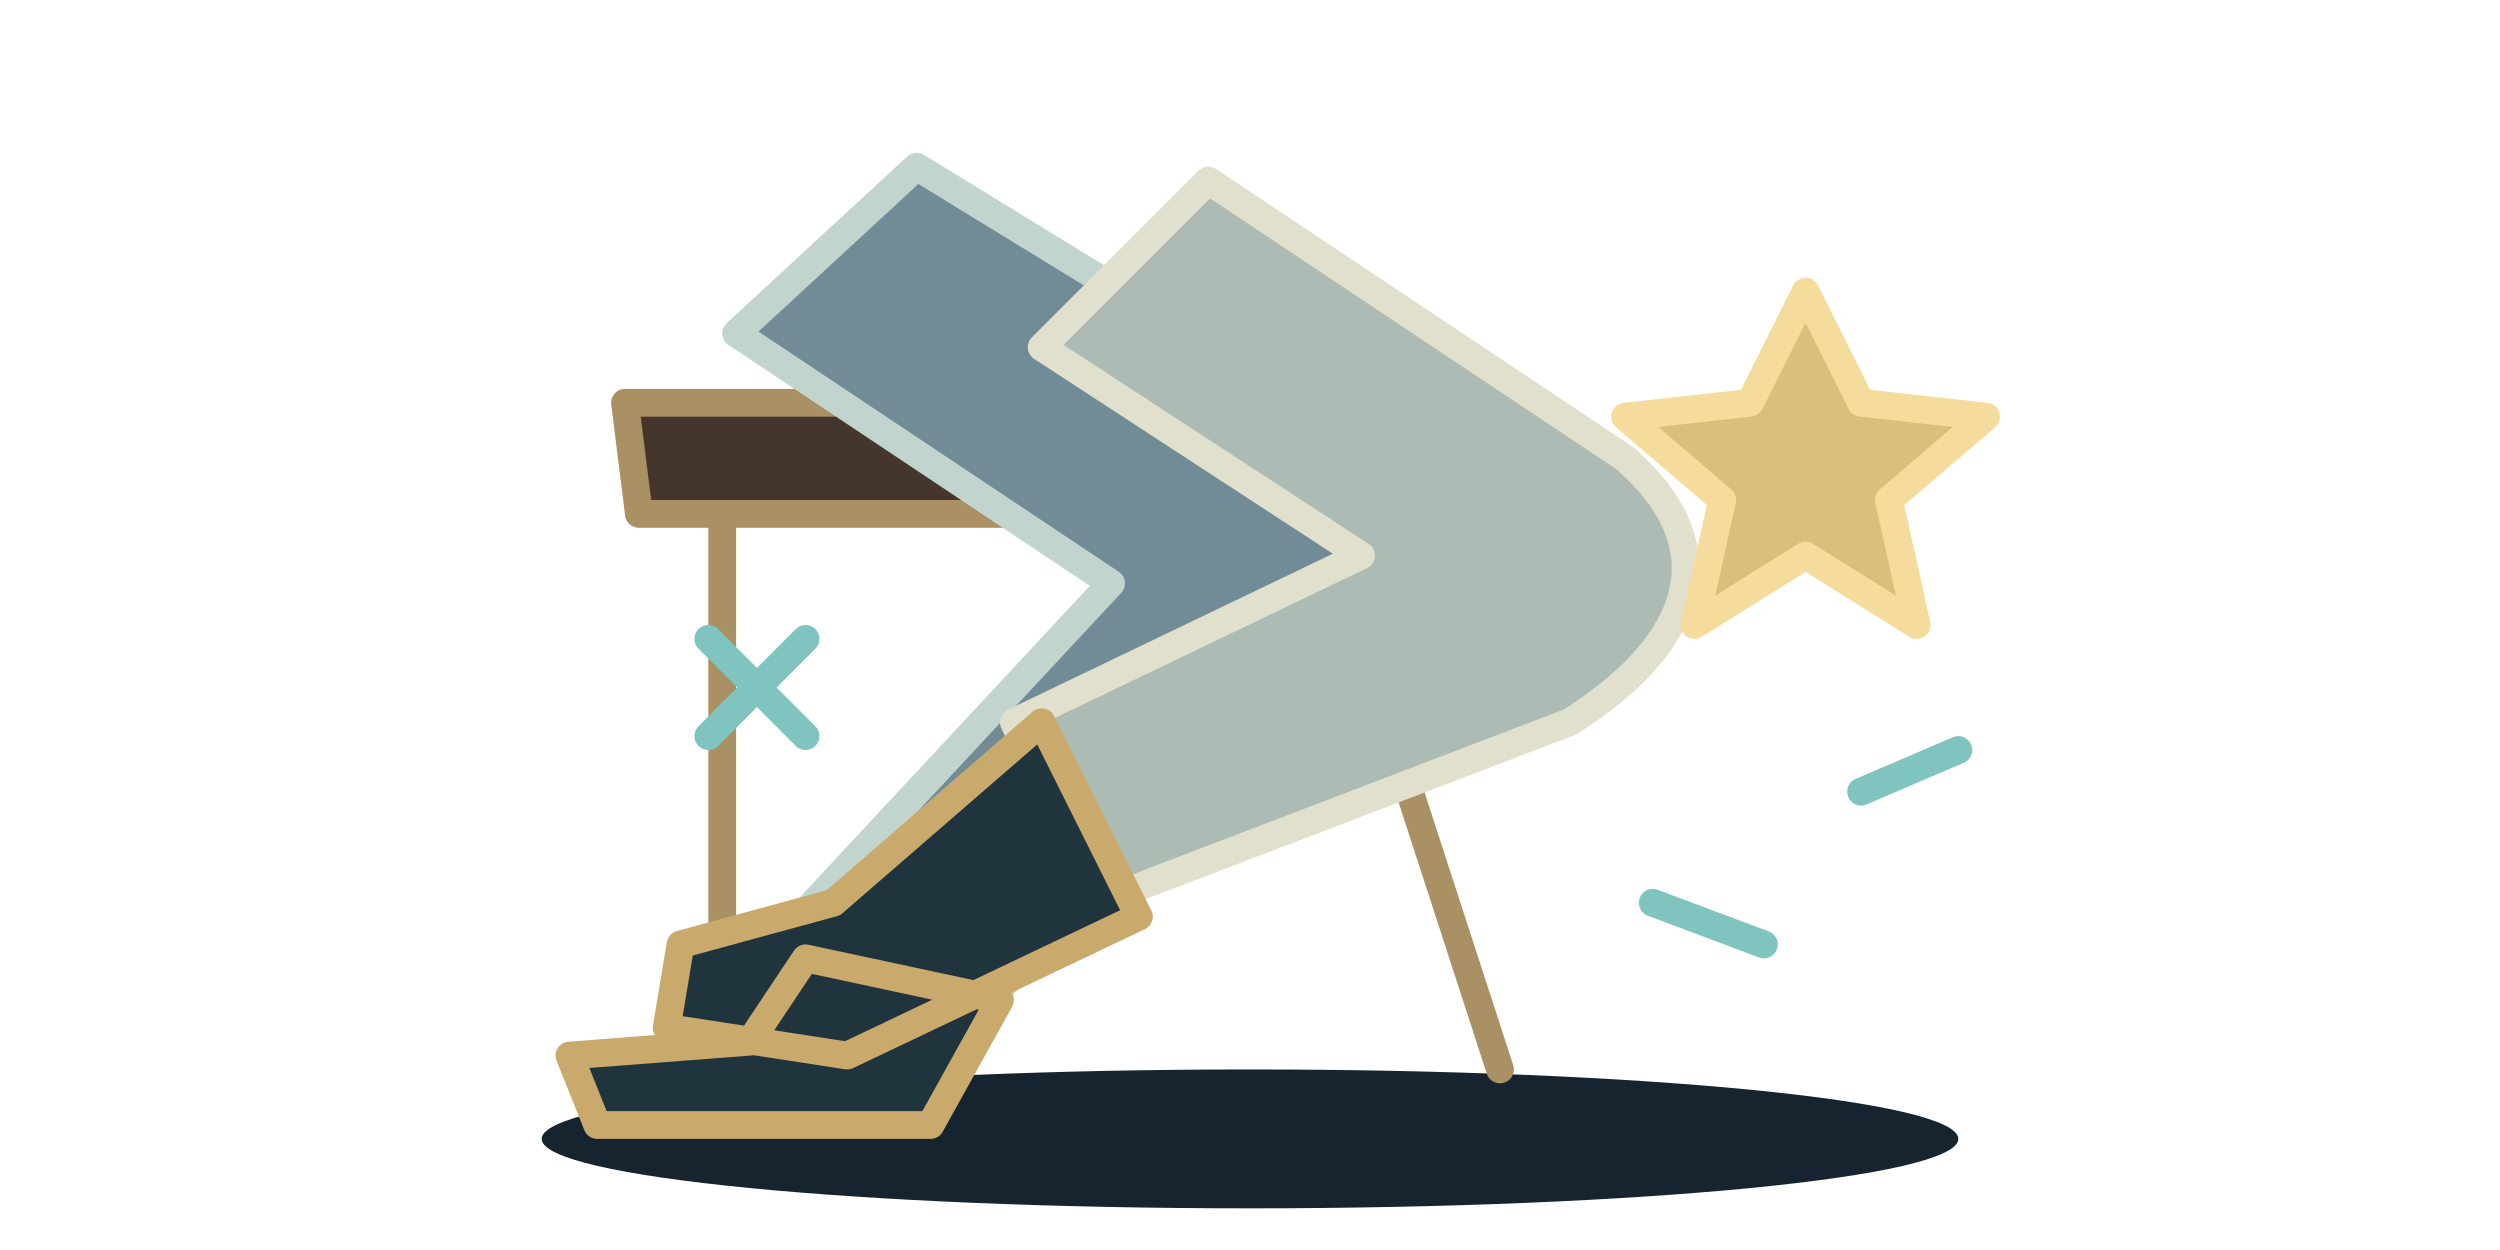
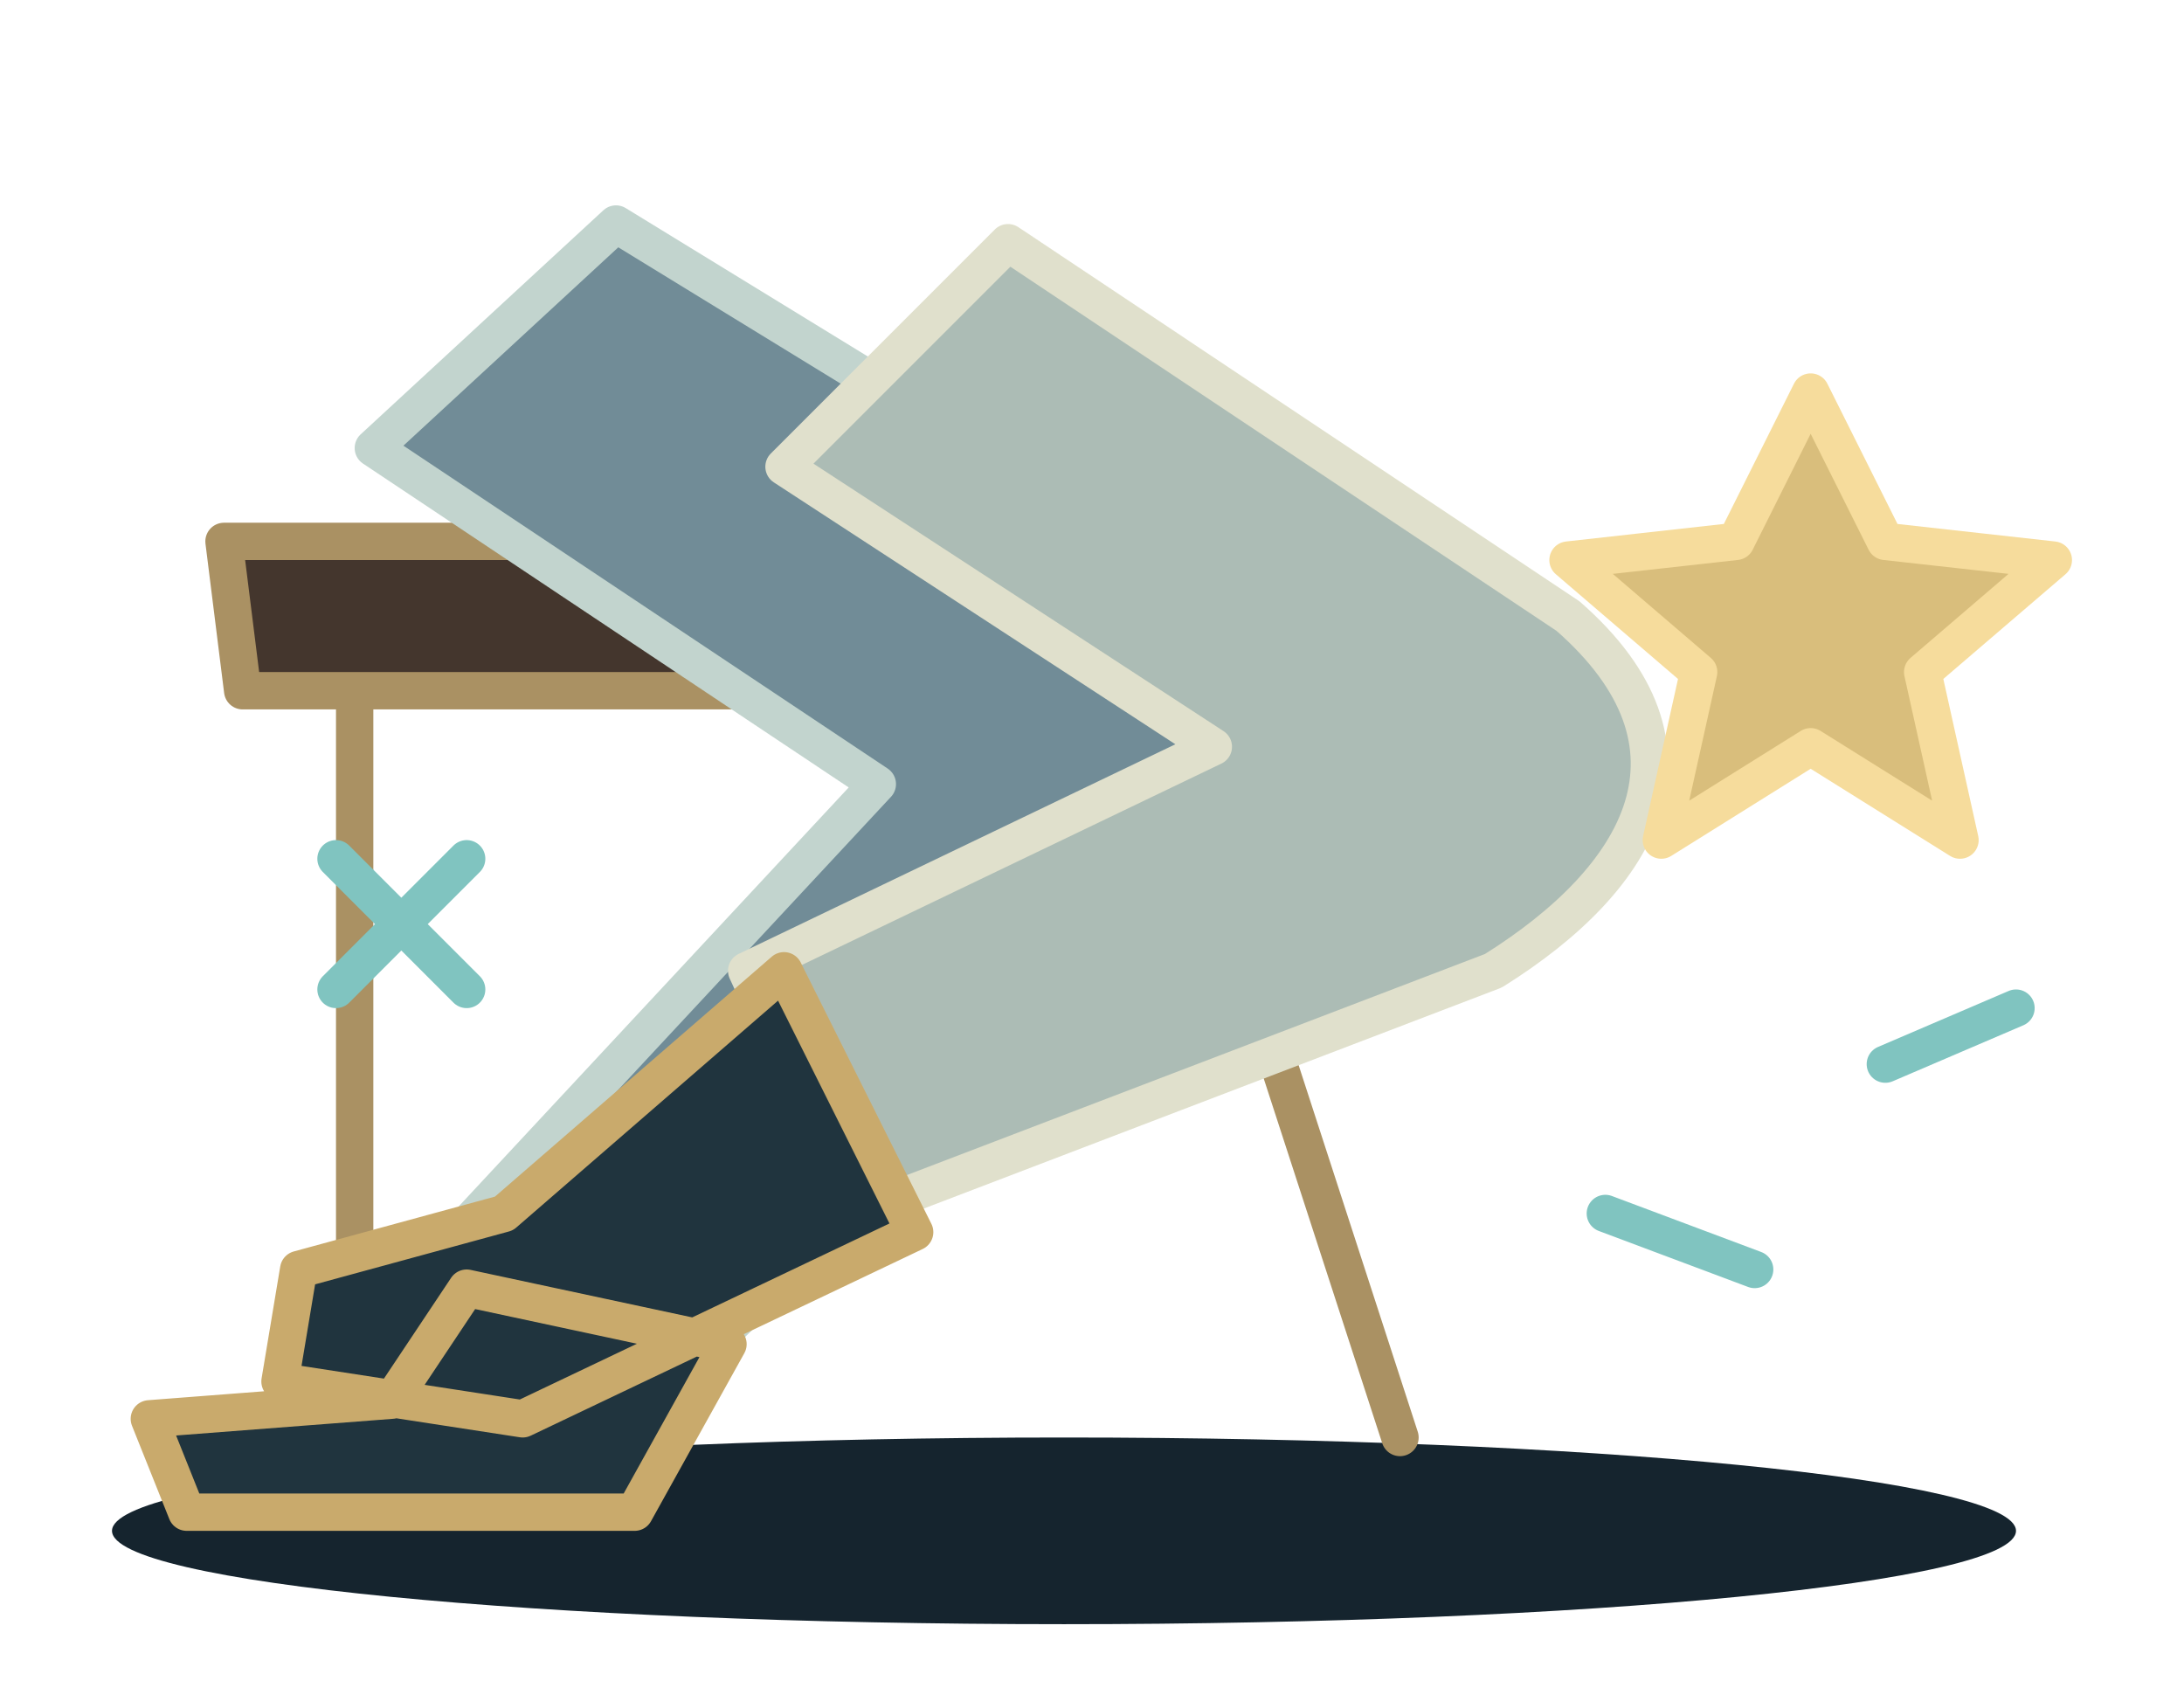
- <svg xmlns="http://www.w3.org/2000/svg" width="180" height="90" viewBox="0 0 180 90">
+ <svg xmlns="http://www.w3.org/2000/svg" width="117" height="90" viewBox="33 0 117 90">
  <ellipse cx="90" cy="82" rx="51" ry="5" fill="#15242e" />
  <g stroke-linecap="round" stroke-linejoin="round" stroke-width="2">
    <path d="M45 29h50l10 8H46Zm7 8v40m43-40 13 40" fill="#44362d" stroke="#aa9163" />
    <path d="m66 12 31 19c6 4 6 10 0 16L69 74 53 71l27-29-27-18Z" fill="#718c97" stroke="#c2d4ce" />
    <path d="m87 13 30 20c8 7 4 14-4 19L79 65l-6-13 25-12-23-15Z" fill="#acbcb5" stroke="#e0e0cc" />
    <path d="m75 52 7 14-21 10-13-2 1-6 11-3Zm-17 17 14 3-5 9H43l-2-5 13-1Z" fill="#20343e" stroke="#c9aa6c" />
    <path d="m51 46 7 7m-7 0 7-7M119 65l8 3m7-11 7-3" stroke="#80c4c0" />
    <path d="m130 21 4 8 9 1-7 6 2 9-8-5-8 5 2-9-7-6 9-1Z" fill="#d9be7c" stroke="#f6dc9c" />
  </g>
</svg>
